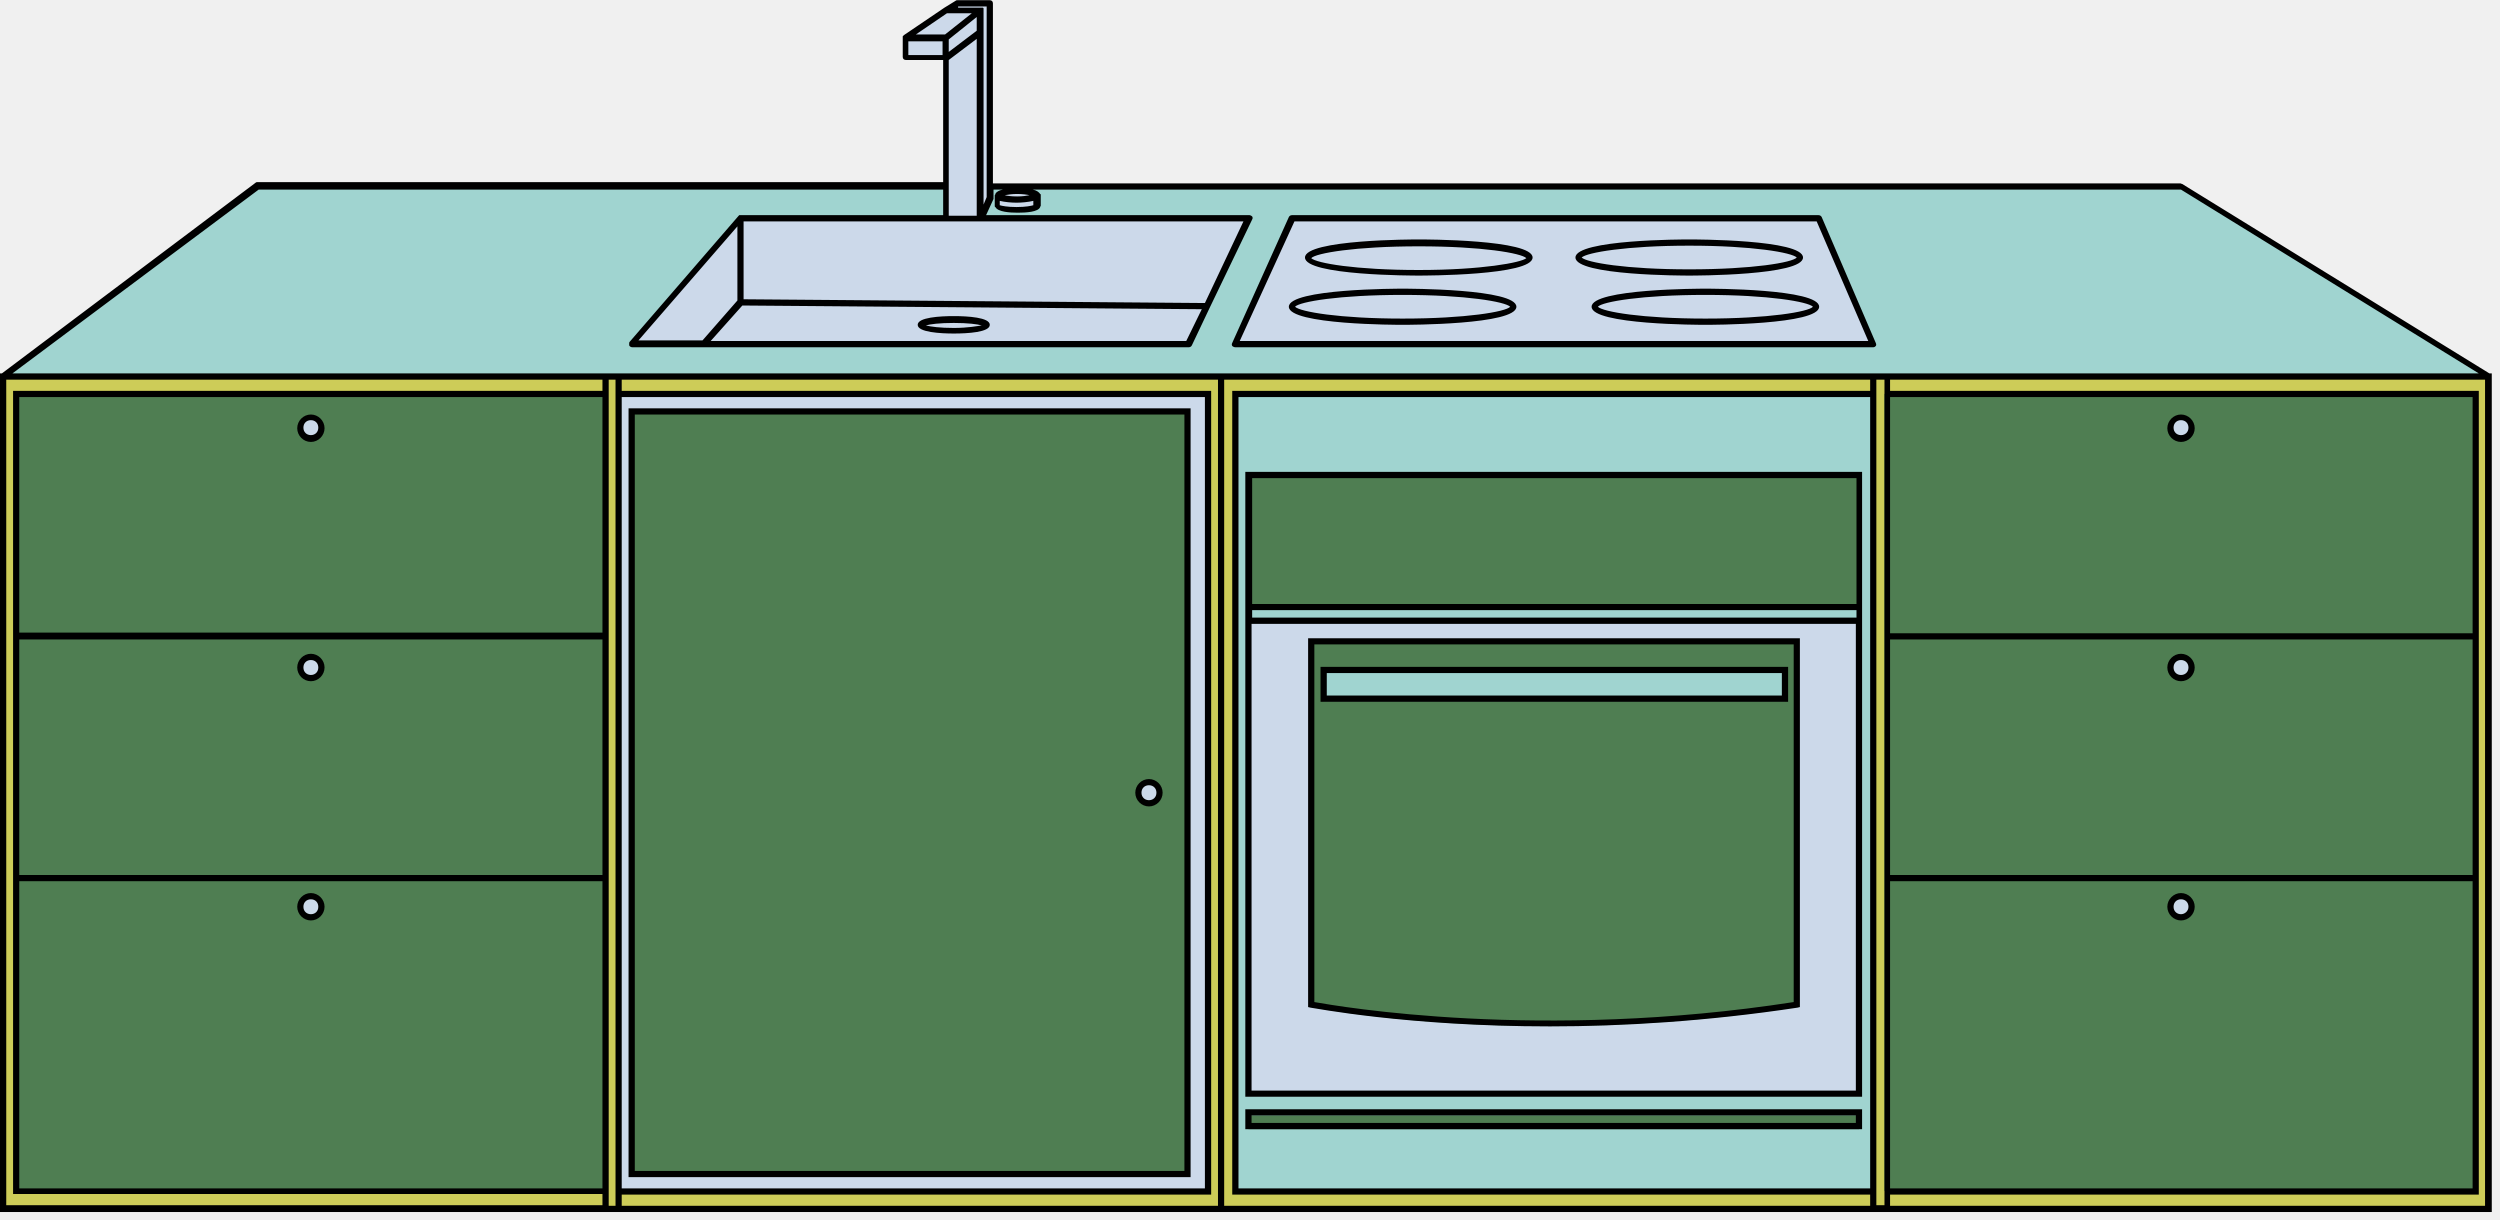
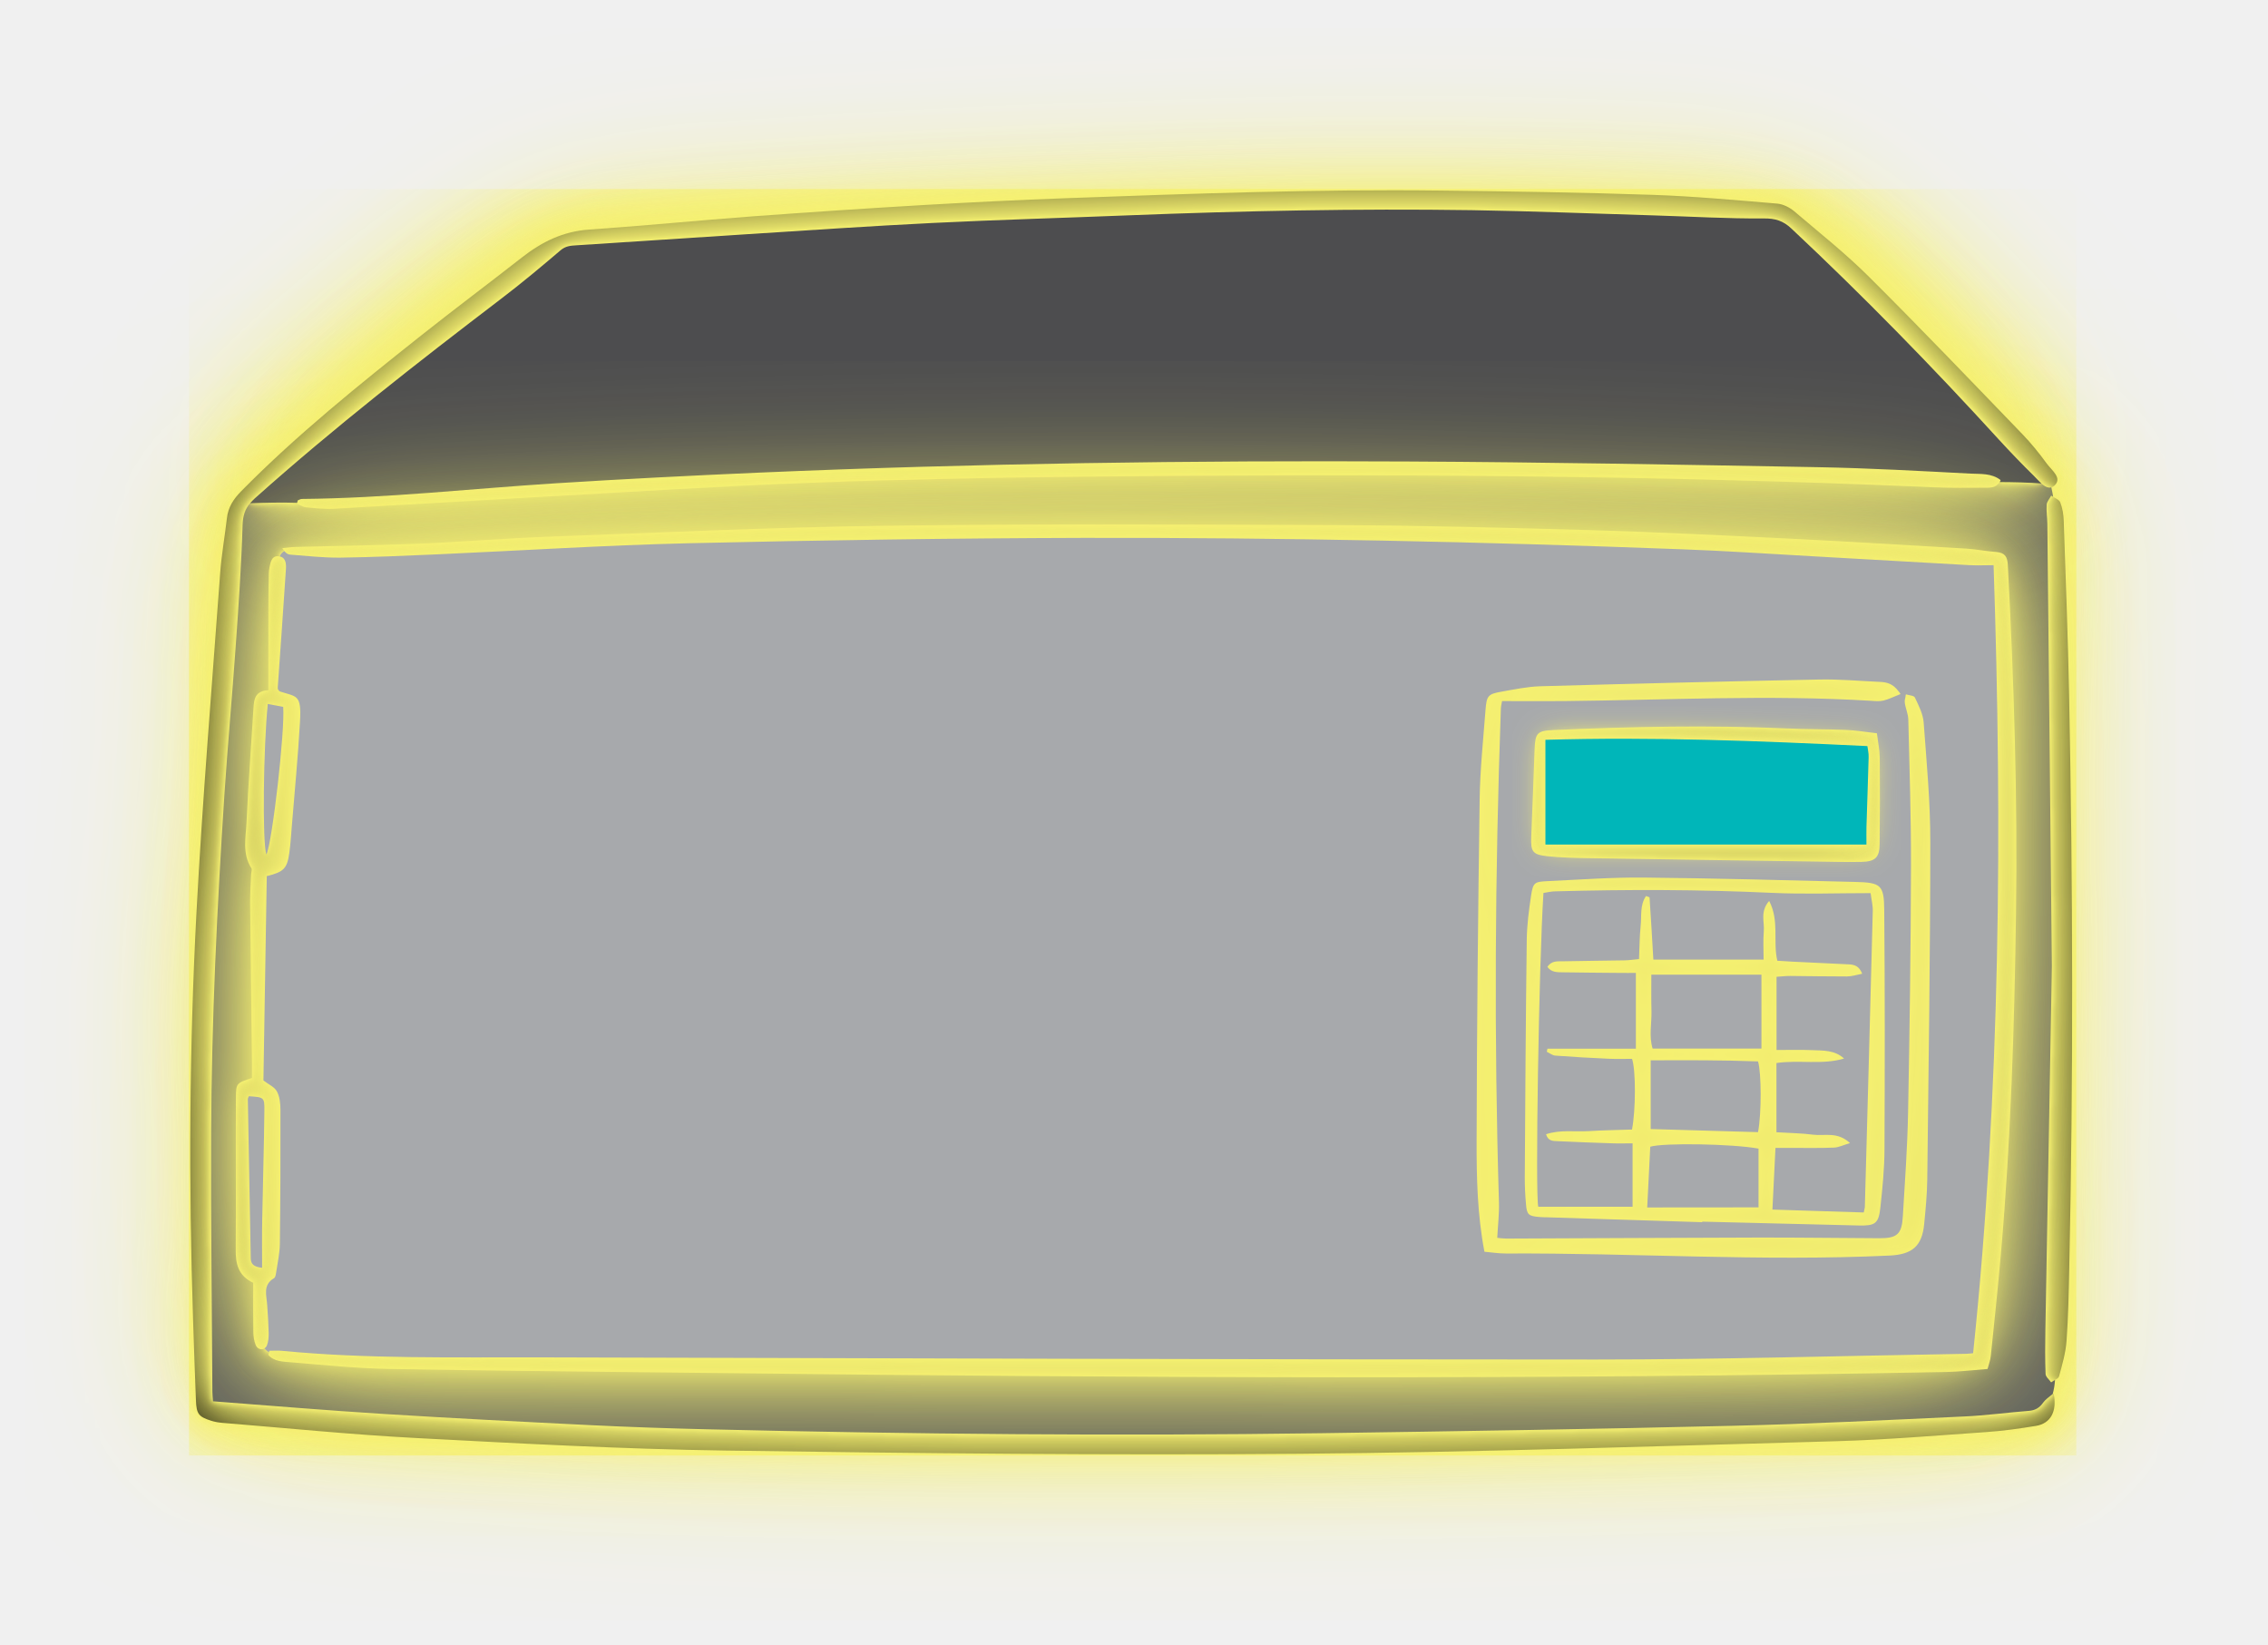
- <svg xmlns="http://www.w3.org/2000/svg" width="242" height="118" viewBox="0 0 242 118" fill="none">
-   <mask id="mask0_283_107521" style="mask-type:luminance" maskUnits="userSpaceOnUse" x="0" y="36" width="242" height="82">
-     <path d="M0 36.198H241.214V117.349H0V36.198Z" fill="white" />
+ <svg xmlns="http://www.w3.org/2000/svg" width="240" height="174" viewBox="0 0 240 174" fill="none">
+   <mask id="mask0_317_103370" style="mask-type:luminance" maskUnits="userSpaceOnUse" x="20" y="20" width="200" height="134">
+     <path d="M20 20H219.714V154H20V20Z" fill="white" />
  </mask>
-   <g mask="url(#mask0_283_107521)">
-     <path d="M0.12 36.448H240.734V117.026H0.12V36.448Z" fill="#CDCC58" />
+   <g mask="url(#mask0_317_103370)">
+     <g filter="url(#filter0_dddddd_317_103370)">
+       <path d="M218.953 73.52C218.833 67.38 218.593 61.234 218.385 55.099C218.364 54.447 218.255 53.755 218.015 53.151C217.89 52.843 217.39 52.677 217.067 52.447C217.13 52.489 217.192 52.531 217.265 52.567C217.218 52.244 217.151 51.911 217.073 51.578C217.171 51.546 217.276 51.489 217.375 51.401C218.302 50.583 217.078 49.739 216.578 49.036C215.796 47.953 214.942 46.906 214.015 45.942C208.63 40.364 203.265 34.749 197.776 29.286C195.291 26.812 192.526 24.619 189.849 22.343C189.369 21.942 188.692 21.604 188.083 21.546C183.698 21.177 179.312 20.77 174.911 20.619C167.442 20.364 159.974 20.25 152.505 20.166C139.286 20.005 126.083 20.494 112.88 20.968C107.869 21.151 102.859 21.401 97.849 21.687C91.781 22.041 85.718 22.448 79.661 22.89C73.88 23.323 68.119 23.895 62.338 24.291C59.588 24.479 57.328 25.593 55.218 27.25C51.703 30 48.13 32.671 44.635 35.442C38.036 40.677 31.458 45.953 25.531 51.963C24.713 52.796 24.135 53.666 24.01 54.843C23.786 56.781 23.442 58.703 23.297 60.651C22.427 72.578 21.437 84.489 20.797 96.416C20.031 110.807 19.958 125.224 20.432 139.63C20.526 142.479 20.619 145.322 20.734 148.166C20.791 149.604 21.015 149.901 22.354 150.322C22.724 150.437 23.119 150.51 23.5 150.541C30.328 151.093 37.151 151.786 43.994 152.145C54.901 152.718 65.817 153.317 76.739 153.474C97.026 153.77 117.323 153.979 137.614 153.812C156.51 153.656 175.395 153.005 194.286 152.484C199.625 152.333 204.968 151.88 210.302 151.51C212.026 151.39 213.734 151.145 215.442 150.864C216.984 150.614 217.713 149.343 217.312 147.406C217.281 147.432 217.25 147.453 217.224 147.474C217.354 146.994 217.437 146.51 217.468 146.01C217.666 145.895 217.849 145.776 217.89 145.619C218.229 144.39 218.588 143.14 218.682 141.875C218.869 139.312 218.911 136.739 218.968 134.171C219.406 113.958 219.354 93.739 218.953 73.52Z" fill="black" />
+     </g>
  </g>
-   <mask id="mask1_283_107521" style="mask-type:luminance" maskUnits="userSpaceOnUse" x="0" y="17" width="242" height="100">
-     <path d="M0 17.531H241.214V116.198H0V17.531Z" fill="white" />
-   </mask>
-   <g mask="url(#mask1_283_107521)">
-     <path d="M240.734 36.448H0.12L24.734 18.052H210.943L240.734 36.448ZM119.583 115.578H181.333V38.38H119.583V115.578Z" fill="#A0D4D0" />
+   <g filter="url(#filter1_dddddd_317_103370)">
+     <path d="M217.052 146.26C216.849 145.963 216.479 145.677 216.464 145.375C216.406 143.812 216.412 142.244 216.443 140.687C216.688 126.89 216.938 113.104 217.13 102.234C216.953 84.671 216.807 70.031 216.651 55.401C216.641 54.734 216.526 54.057 216.578 53.395C216.604 53.062 216.896 52.76 217.057 52.437C217.125 52.484 217.188 52.526 217.261 52.562C217.209 52.239 217.146 51.906 217.068 51.567C216.714 51.666 216.354 51.453 216.016 51.151C214.573 51.036 213.052 51.005 211.594 50.999C211.214 51.656 210.568 51.599 209.99 51.604C208.255 51.609 206.526 51.64 204.802 51.562C174.839 50.244 144.854 50.124 114.87 50.432C105.229 50.531 95.584 50.713 85.953 51.072C76.151 51.437 66.365 52.072 56.573 52.609C49.511 52.999 42.443 53.437 35.38 53.828C34.38 53.885 33.375 53.77 32.38 53.677C32.042 53.64 31.724 53.416 31.401 53.27C31.412 53.244 31.417 53.224 31.422 53.192C29.781 53.119 28.115 53.171 26.459 53.239C25.927 53.874 25.703 54.567 25.672 55.536C25.542 59.906 25.235 64.249 24.927 68.593C24.568 73.713 24.094 78.838 23.755 83.958C22.969 95.942 22.391 107.937 22.344 119.942C22.308 129.046 22.422 138.145 22.474 147.255C22.474 147.526 22.505 147.791 22.542 148.265C28.662 148.729 34.599 149.229 40.542 149.599C47.886 150.057 55.229 150.432 62.573 150.791C66.641 150.994 70.709 151.125 74.771 151.224C96.453 151.739 118.141 151.947 139.823 151.64C154.37 151.432 168.922 151.203 183.469 150.854C191.599 150.661 199.729 150.244 207.865 149.869C210.146 149.765 212.412 149.453 214.688 149.276C215.365 149.224 215.818 148.958 216.203 148.411C216.443 148.072 216.807 147.828 217.219 147.484C217.344 147 217.432 146.51 217.459 146.015C217.323 146.093 217.172 146.171 217.052 146.26ZM213.334 96.661C213.167 108.671 212.781 120.666 211.74 132.635C211.422 136.25 211.042 139.859 210.667 143.463C210.625 143.895 210.464 144.317 210.323 144.843C208.854 144.953 207.422 145.13 205.99 145.161C162.948 145.979 119.906 145.791 76.875 145.281C65 145.145 53.125 145.052 41.25 144.843C37.75 144.781 34.245 144.416 30.75 144.13C29.933 144.067 29 144.052 28.396 143.359C28.417 143.27 28.443 143.177 28.469 143.072C28.292 142.968 28.141 142.822 28 142.656C27.698 142.859 27.266 142.755 27.078 142.354C26.886 141.916 26.813 141.395 26.808 140.911C26.781 139.182 26.792 137.458 26.792 135.724C25.193 134.968 24.927 133.703 24.943 132.197C24.985 126.838 24.927 121.489 24.964 116.13C24.969 114.583 25.058 114.583 26.667 114.052C26.667 113.599 26.672 113.104 26.667 112.604C26.599 106.911 26.521 101.218 26.469 95.52C26.464 94.52 26.526 93.515 26.573 92.515C26.578 92.291 26.698 92.005 26.604 91.864C25.604 90.317 26.016 88.604 26.089 86.963C26.271 82.948 26.578 78.942 26.823 74.932C26.88 73.989 26.974 73.104 28.401 73.026C28.401 70.099 28.396 67.255 28.401 64.406C28.401 63.177 28.422 61.953 28.443 60.724C28.453 60.499 28.469 60.281 28.511 60.062C28.63 59.526 28.719 58.828 29.412 58.849C29.479 58.849 29.537 58.854 29.589 58.869C29.677 58.609 29.854 58.406 30.073 58.291C30.011 58.213 29.943 58.114 29.88 57.999C30.334 57.953 30.787 57.885 31.245 57.869C35.589 57.755 39.932 57.703 44.276 57.526C48.839 57.338 53.401 56.958 57.964 56.791C69.834 56.354 81.693 55.791 93.568 55.63C109.563 55.421 125.568 55.489 141.568 55.562C150.485 55.604 159.412 55.833 168.328 56.093C175.292 56.291 182.245 56.645 189.209 56.984C195.5 57.291 201.787 57.677 208.078 58.046C209.13 58.114 210.172 58.328 211.229 58.401C212.141 58.468 212.427 58.89 212.469 59.791C213.12 72.088 213.505 84.369 213.334 96.661Z" fill="#5A5B5D" />
  </g>
-   <path d="M1.385 38.135H58.437V115.276H1.385V38.135ZM60.963 113.646H114.77V39.828H60.963V113.646ZM182.416 38.135V115.276H239.468V38.135H182.416ZM120.906 59.005H179.947V46.219H120.848V59.005H120.906ZM120.906 109.307H179.947V107.979H120.848V109.307H120.906ZM173.926 97.484C147.327 101.646 126.926 97.484 126.926 97.484V62.323H173.926V97.484ZM172.786 65.094H128.13V67.87H172.786V65.094Z" fill="#4F7E52" />
-   <path d="M120.906 106.109H179.948V60.333H120.849V106.109H120.906ZM126.927 62.323H173.927V97.484C147.328 101.646 126.927 97.484 126.927 97.484V62.323ZM59.703 115.338H116.755V38.135H59.703V115.338ZM60.964 39.828H114.771V113.646H60.964V39.828ZM68.005 33.312H61.026L71.557 21.13H91.417V5.63H87.505V3.698L91.417 1.047L92.5 0.38H95.63V19.198L94.729 21.187H120.729L114.828 33.37H68.005V33.312ZM96.354 19.984V18.958C96.354 18.719 97.198 18.536 98.281 18.536C99.365 18.536 100.203 18.719 100.203 18.958V19.984C100.203 20.224 99.365 20.406 98.281 20.406C97.198 20.406 96.354 20.161 96.354 19.984ZM175.917 21.13L181.151 33.312H119.401L124.943 21.13H175.917ZM30.932 87.776C30.932 88.318 30.453 88.797 29.912 88.797C29.37 88.797 28.891 88.318 28.891 87.776C28.891 87.229 29.37 86.75 29.912 86.75C30.516 86.75 30.932 87.229 30.932 87.776ZM30.932 64.615C30.932 65.156 30.453 65.641 29.912 65.641C29.37 65.641 28.891 65.156 28.891 64.615C28.891 64.073 29.37 63.589 29.912 63.589C30.516 63.589 30.932 64.01 30.932 64.615ZM30.932 41.453C30.932 41.995 30.453 42.479 29.912 42.479C29.37 42.479 28.891 41.995 28.891 41.453C28.891 40.911 29.37 40.427 29.912 40.427C30.516 40.37 30.932 40.849 30.932 41.453ZM112.12 76.734C112.12 77.281 111.641 77.76 111.099 77.76C110.557 77.76 110.073 77.281 110.073 76.734C110.073 76.193 110.557 75.713 111.099 75.713C111.641 75.713 112.12 76.193 112.12 76.734ZM211.964 87.776C211.964 88.318 211.484 88.797 210.943 88.797C210.401 88.797 209.917 88.318 209.917 87.776C209.917 87.229 210.401 86.75 210.943 86.75C211.542 86.75 211.964 87.229 211.964 87.776ZM211.964 64.615C211.964 65.156 211.484 65.641 210.943 65.641C210.401 65.641 209.917 65.156 209.917 64.615C209.917 64.073 210.401 63.589 210.943 63.589C211.542 63.589 211.964 64.01 211.964 64.615ZM209.917 41.453C209.917 40.911 210.401 40.427 210.943 40.427C211.484 40.427 211.964 40.911 211.964 41.453C211.964 41.995 211.484 42.479 210.943 42.479C210.401 42.479 209.917 41.995 209.917 41.453Z" fill="#CCD9EA" />
-   <mask id="mask2_283_107521" style="mask-type:luminance" maskUnits="userSpaceOnUse" x="0" y="0" width="242" height="118">
-     <path d="M0 0H241.214V117.349H0V0Z" fill="white" />
-   </mask>
-   <g mask="url(#mask2_283_107521)">
-     <path d="M150.036 99.354C157.016 99.354 165.203 98.87 173.99 97.542L174.229 97.484V61.781H126.625V97.484L126.865 97.542C127.047 97.542 136.135 99.354 150.036 99.354ZM127.229 62.38H173.63V97C149.073 100.802 129.635 97.422 127.229 97V62.38ZM173.089 64.552H127.828V67.932H173.089V64.552ZM172.484 67.328H128.432V65.156H172.484V67.328ZM180.25 107.375H120.547V109.307H180.25V107.375ZM179.646 108.703H121.151V107.979H179.646V108.703ZM30.094 89.099C30.812 89.099 31.417 88.495 31.417 87.776C31.417 87.052 30.812 86.448 30.094 86.448C29.37 86.448 28.771 87.052 28.771 87.776C28.771 88.495 29.37 89.099 30.094 89.099ZM30.094 87.052C30.516 87.052 30.812 87.349 30.812 87.776C30.812 88.198 30.516 88.495 30.094 88.495C29.672 88.495 29.37 88.198 29.37 87.776C29.37 87.349 29.672 87.052 30.094 87.052ZM30.094 65.943C30.812 65.943 31.417 65.339 31.417 64.615C31.417 63.891 30.812 63.286 30.094 63.286C29.37 63.286 28.771 63.891 28.771 64.615C28.771 65.339 29.37 65.943 30.094 65.943ZM30.094 63.891C30.516 63.891 30.812 64.193 30.812 64.615C30.812 65.037 30.516 65.339 30.094 65.339C29.672 65.339 29.37 65.037 29.37 64.615C29.37 64.193 29.672 63.891 30.094 63.891ZM30.094 42.781C30.812 42.781 31.417 42.177 31.417 41.453C31.417 40.729 30.812 40.125 30.094 40.125C29.37 40.125 28.771 40.729 28.771 41.453C28.771 42.177 29.37 42.781 30.094 42.781ZM30.094 40.672C30.516 40.672 30.812 40.974 30.812 41.396C30.812 41.818 30.516 42.12 30.094 42.12C29.672 42.12 29.37 41.818 29.37 41.396C29.37 40.974 29.672 40.672 30.094 40.672ZM111.219 75.412C110.495 75.412 109.896 76.01 109.896 76.734C109.896 77.458 110.495 78.062 111.219 78.062C111.943 78.062 112.542 77.458 112.542 76.734C112.542 76.01 111.943 75.412 111.219 75.412ZM111.219 77.458C110.797 77.458 110.495 77.156 110.495 76.734C110.495 76.312 110.797 76.01 111.219 76.01C111.641 76.01 111.943 76.312 111.943 76.734C111.943 77.156 111.641 77.458 111.219 77.458ZM60.844 113.948H115.25V39.526H60.844V113.948ZM61.448 40.125H114.651V113.344H61.448V40.125ZM180.25 59.786V45.677H120.547V106.167H180.25V59.786ZM121.208 46.281H179.708V58.464H121.208V46.281ZM121.208 59.062H179.708V59.786H121.208V59.062ZM179.646 105.568H121.151V60.391H179.646V105.568ZM240.974 36.146L211.245 17.812C211.182 17.812 211.12 17.75 211.063 17.75H96.115V0.323C96.115 0.141 95.995 0.021 95.812 0.021H92.682C92.62 0.021 92.562 0.021 92.5 0.078L91.417 0.745L87.505 3.396C87.448 3.458 87.448 3.458 87.385 3.516V3.578V5.51C87.385 5.688 87.505 5.807 87.688 5.807H91.297V17.63H24.917C24.854 17.63 24.797 17.63 24.734 17.693L0.182 36.146H0V117.328H241.214V36.146H240.974ZM100.026 19.865C99.844 19.922 99.302 20.042 98.401 20.042C97.495 20.042 96.953 19.922 96.776 19.865V19.443C97.255 19.562 97.917 19.62 98.401 19.62C98.88 19.62 99.542 19.562 100.026 19.443V19.865ZM98.458 19.016C97.917 19.016 97.495 18.958 97.255 18.896C97.557 18.839 97.979 18.776 98.458 18.776C98.943 18.776 99.422 18.839 99.662 18.896C99.365 18.958 98.943 19.016 98.458 19.016ZM92.745 0.625H95.51V19.078L95.208 19.802V0.984V0.922C95.208 0.922 95.208 0.922 95.208 0.865C95.208 0.865 95.208 0.865 95.208 0.802L95.151 0.745C95.088 0.745 95.088 0.745 95.031 0.745H92.745V0.625ZM71.38 21.912V29.089L68.005 32.948H61.807L71.38 21.912ZM71.859 29.573L116.333 29.932L114.828 33.011H68.792L71.859 29.573ZM116.635 29.333L71.979 28.969V21.432H120.365L116.635 29.333ZM91.838 3.818L94.547 1.646V2.974L91.838 5.026V3.818ZM91.838 5.807L94.547 3.76V20.886H91.838V5.807ZM91.662 1.286H94.068L91.479 3.339H88.651L91.662 1.286ZM87.927 4H91.24V5.328H87.927V4ZM25.037 18.354H91.297V20.828H71.74H71.677C71.677 20.828 71.677 20.828 71.62 20.828C71.62 20.828 71.62 20.828 71.557 20.828L71.5 20.886L60.964 33.073C60.906 33.13 60.906 33.193 60.906 33.25C60.906 33.312 60.906 33.37 60.906 33.432C60.964 33.552 61.089 33.615 61.208 33.615H115.073C115.193 33.615 115.313 33.552 115.37 33.432L117.115 29.755L121.208 21.25C121.271 21.13 121.271 21.068 121.208 20.948C121.151 20.886 121.026 20.828 120.969 20.828H95.453L96.172 19.261C96.172 19.198 96.172 19.198 96.172 19.141V18.354H97.078C96.713 18.417 96.412 18.594 96.354 18.776C96.354 18.839 96.292 18.896 96.292 18.896V19.922C96.292 19.984 96.292 20.042 96.354 20.042C96.594 20.526 97.797 20.589 98.521 20.589C99.302 20.589 100.505 20.526 100.688 20.042C100.688 19.984 100.745 19.922 100.745 19.922V18.896C100.745 18.839 100.745 18.776 100.688 18.776C100.568 18.594 100.328 18.417 99.963 18.354H211.12L239.948 36.146H1.203L25.037 18.354ZM0.604 116.724V36.75H58.318V37.833H1.266V115.578H58.318V116.662H0.604V116.724ZM58.318 61.234H1.865V38.438H58.318V61.234ZM58.318 84.698H1.865V61.901H58.318V84.698ZM58.318 115.037H1.865V85.302H58.318V115.037ZM58.922 116.724V36.75H59.583V116.724H58.922ZM60.182 38.438H116.635V115.037H60.182V38.438ZM117.901 116.724H60.182V115.635H117.24V37.833H60.182V36.75H117.901V116.724ZM118.5 116.724V36.75H181.031V37.833H119.281V115.635H181.031V116.724H118.5ZM181.031 115.037H119.885V38.438H181.031V115.037ZM181.63 116.724V36.75H182.417V116.662H181.63V116.724ZM239.349 61.297H182.958V38.438H239.349V61.297ZM239.349 84.698H182.958V61.901H239.349V84.698ZM182.958 85.302H239.349V115.037H182.958V85.302ZM240.609 116.724H182.958V115.635H239.948V37.833H182.958V36.75H240.552V116.724H240.609ZM211.12 86.448C210.401 86.448 209.797 87.052 209.797 87.776C209.797 88.495 210.401 89.099 211.12 89.099C211.844 89.099 212.448 88.495 212.448 87.776C212.448 87.052 211.844 86.448 211.12 86.448ZM211.12 88.495C210.703 88.495 210.401 88.198 210.401 87.776C210.401 87.349 210.703 87.052 211.12 87.052C211.542 87.052 211.844 87.349 211.844 87.776C211.844 88.198 211.484 88.495 211.12 88.495ZM211.12 65.943C211.844 65.943 212.448 65.339 212.448 64.615C212.448 63.891 211.844 63.286 211.12 63.286C210.401 63.286 209.797 63.891 209.797 64.615C209.797 65.339 210.401 65.943 211.12 65.943ZM211.12 63.891C211.542 63.891 211.844 64.193 211.844 64.615C211.844 65.037 211.542 65.339 211.12 65.339C210.703 65.339 210.401 65.037 210.401 64.615C210.401 64.193 210.703 63.891 211.12 63.891ZM211.12 42.781C211.844 42.781 212.448 42.177 212.448 41.453C212.448 40.729 211.844 40.125 211.12 40.125C210.401 40.125 209.797 40.729 209.797 41.453C209.797 42.177 210.401 42.781 211.12 42.781ZM211.12 40.672C211.542 40.672 211.844 40.974 211.844 41.396C211.844 41.818 211.542 42.12 211.12 42.12C210.703 42.12 210.401 41.818 210.401 41.396C210.401 40.974 210.703 40.672 211.12 40.672ZM92.323 30.599C90.995 30.599 88.833 30.719 88.833 31.443C88.833 32.167 91.057 32.286 92.323 32.286C93.646 32.286 95.812 32.167 95.812 31.443C95.812 30.719 93.646 30.599 92.323 30.599ZM92.323 31.745C90.995 31.745 90.094 31.625 89.615 31.5C90.037 31.38 90.938 31.261 92.323 31.261C93.703 31.261 94.609 31.38 95.031 31.5C94.609 31.562 93.703 31.745 92.323 31.745ZM119.583 33.615H181.333C181.453 33.615 181.51 33.552 181.573 33.495C181.63 33.432 181.63 33.312 181.573 33.193L176.339 21.011C176.276 20.886 176.156 20.828 176.036 20.828H125.063C124.943 20.828 124.818 20.886 124.76 21.011L119.281 33.193C119.224 33.312 119.224 33.37 119.281 33.495C119.344 33.552 119.464 33.615 119.583 33.615ZM125.302 21.432H175.854L180.849 33.011H120.005L125.302 21.432ZM137.339 23.177C136.917 23.177 126.323 23.177 126.323 24.927C126.323 26.677 136.854 26.677 137.339 26.677C137.818 26.677 148.354 26.677 148.354 24.927C148.354 23.177 137.818 23.177 137.339 23.177ZM137.339 26.136C131.198 26.136 127.406 25.469 126.927 24.99C127.349 24.505 131.198 23.844 137.339 23.844C143.479 23.844 147.271 24.505 147.75 24.99C147.271 25.412 143.479 26.136 137.339 26.136ZM174.531 24.927C174.531 23.177 164 23.177 163.516 23.177C163.036 23.177 152.505 23.177 152.505 24.927C152.505 26.677 163.036 26.677 163.516 26.677C164 26.677 174.531 26.677 174.531 24.927ZM163.516 23.781C169.656 23.781 173.448 24.448 173.927 24.927C173.51 25.412 169.656 26.073 163.516 26.073C157.38 26.073 153.589 25.412 153.104 24.927C153.589 24.448 157.438 23.781 163.516 23.781ZM135.771 27.943C135.354 27.943 124.76 27.943 124.76 29.693C124.76 31.443 135.292 31.443 135.771 31.443C136.255 31.443 146.786 31.443 146.786 29.693C146.786 27.943 136.255 27.943 135.771 27.943ZM135.771 30.839C129.635 30.839 125.844 30.177 125.359 29.693C125.781 29.208 129.635 28.547 135.771 28.547C141.911 28.547 145.703 29.208 146.188 29.693C145.766 30.177 141.911 30.839 135.771 30.839ZM165.083 27.943C164.661 27.943 154.068 27.943 154.068 29.693C154.068 31.443 164.599 31.443 165.083 31.443C165.563 31.443 176.094 31.443 176.094 29.693C176.094 27.943 165.563 27.943 165.083 27.943ZM165.083 30.839C158.943 30.839 155.151 30.177 154.672 29.693C155.094 29.208 158.943 28.547 165.083 28.547C171.219 28.547 175.01 29.208 175.495 29.693C175.073 30.177 171.219 30.839 165.083 30.839Z" fill="black" />
+   <g filter="url(#filter2_dddddd_317_103370)">
+     <path d="M26.464 53.25C26.605 53.073 26.782 52.901 26.974 52.719C35.344 45.24 44.188 38.355 53.105 31.552C55.23 29.933 57.282 28.214 59.318 26.48C59.855 26.021 60.391 25.99 61.005 25.953C67.005 25.568 73.016 25.167 79.016 24.782C85.579 24.365 92.141 23.912 98.709 23.589C105.61 23.25 112.521 23.058 119.427 22.782C131.516 22.308 143.615 22.058 155.714 22.235C162.172 22.339 168.641 22.599 175.104 22.792C178.943 22.907 182.792 23.141 186.636 23.11C187.854 23.099 188.688 23.355 189.558 24.172C197.172 31.313 204.459 38.771 211.5 46.485C212.709 47.803 213.943 49.089 215.219 50.339C215.464 50.578 215.74 50.901 216.032 51.157C214.589 51.042 213.068 51.016 211.61 51.006C211.646 50.943 211.683 50.881 211.709 50.797C210.735 50.042 209.578 50.167 208.521 50.11C203.183 49.834 197.839 49.532 192.49 49.433C178.006 49.167 163.516 48.901 149.021 48.828C126.11 48.709 103.209 49.021 80.323 50.006C73.141 50.318 65.964 50.683 58.792 51.136C49.839 51.703 40.922 52.714 31.943 52.792C31.797 52.792 31.657 52.891 31.511 52.943C31.49 53.032 31.459 53.115 31.438 53.203C29.787 53.146 28.131 53.188 26.464 53.25Z" fill="#4D4D4F" />
  </g>
+   <g filter="url(#filter3_dddddd_317_103370)">
+     <path d="M29.802 142.922C38.859 143.792 47.958 143.594 57.041 143.615C94.338 143.708 131.63 143.849 168.937 143.844C181.979 143.844 195.026 143.453 208.062 143.24C208.286 143.234 208.5 143.203 208.797 143.177C211.687 115.474 211.896 87.719 210.963 59.797C210.109 59.797 209.224 59.839 208.359 59.792C202.901 59.49 197.453 59.167 191.994 58.865C187.323 58.604 182.646 58.286 177.968 58.115C156.854 57.323 135.724 56.865 114.593 56.911C100.661 56.948 86.718 57.156 72.791 57.479C63.989 57.688 55.192 58.255 46.401 58.646C42.948 58.797 39.495 58.953 36.041 59C34.26 59.021 32.479 58.818 30.708 58.682C30.489 58.667 30.281 58.547 30.088 58.302C29.864 58.422 29.692 58.62 29.599 58.875C30.26 59 30.291 59.677 30.255 60.234C29.979 64.406 29.687 68.578 29.39 72.75C29.385 72.802 29.401 72.859 29.406 72.917C29.468 72.995 29.52 73.125 29.609 73.156C31.39 73.75 31.927 73.412 31.744 76.406C31.531 80.078 31.182 83.75 30.88 87.417C30.797 88.359 30.75 89.307 30.614 90.25C30.385 91.896 30.026 92.255 28.229 92.698C28.114 99.901 27.994 107.13 27.875 114.318C28.406 114.729 29.041 114.995 29.297 115.469C29.599 116.021 29.677 116.75 29.677 117.401C29.687 122.151 29.672 126.891 29.614 131.635C29.599 132.578 29.39 133.521 29.25 134.458C29.203 134.729 29.177 135.135 29 135.234C27.791 135.948 28.203 137.026 28.27 138.042C28.343 139.036 28.406 140.047 28.432 141.047C28.437 141.479 28.406 141.953 28.244 142.349C28.187 142.49 28.093 142.594 27.984 142.667C28.13 142.828 28.281 142.969 28.453 143.083C28.468 143.026 28.479 142.974 28.494 142.917C28.932 142.917 29.369 142.88 29.802 142.922ZM156.255 120.813C156.281 108.698 156.406 96.578 156.578 84.469C156.625 81.349 156.963 78.234 157.198 75.109C157.312 73.615 157.463 73.432 158.885 73.182C160.25 72.943 161.614 72.651 162.989 72.609C172.849 72.333 182.713 72.089 192.567 71.896C194.682 71.854 196.797 72.052 198.916 72.146C199.635 72.177 200.302 72.318 200.906 73.146C201.213 73.24 201.474 73.422 201.635 73.677C201.651 73.609 201.666 73.537 201.682 73.464C202.01 73.573 202.536 73.583 202.635 73.802C203.031 74.641 203.494 75.537 203.562 76.432C203.875 80.662 204.271 84.901 204.265 89.135C204.26 101.026 204.078 112.922 203.942 124.813C203.922 126.375 203.771 127.932 203.619 129.49C203.39 131.891 202.317 132.729 199.948 132.844C186.411 133.479 172.885 132.557 159.343 132.625C158.583 132.63 157.823 132.5 157.083 132.438C156.328 128.49 156.25 124.641 156.255 120.813ZM199.297 74.125C198.875 74.224 198.406 74.177 197.963 74.146C187.151 73.49 176.343 74.068 165.531 74.177C163.364 74.198 161.203 74.177 158.948 74.177C158.906 74.432 158.833 74.698 158.823 74.958C158.198 92.375 158.093 109.792 158.619 127.214C158.656 128.432 158.505 129.651 158.437 130.969C158.755 131 159.073 131.047 159.396 131.047C168.312 131.01 177.229 130.964 186.146 130.938C190.38 130.932 194.614 130.99 198.854 131.01C200.744 131.021 201.25 130.594 201.359 128.708C201.578 125.083 201.838 121.469 201.911 117.844C202.078 109.13 202.198 100.422 202.224 91.714C202.239 86.516 202.062 81.323 201.937 76.141C201.927 75.542 201.646 74.958 201.567 74.365C201.536 74.141 201.593 73.912 201.651 73.677C201.484 73.422 201.229 73.24 200.922 73.146C200.984 73.234 201.047 73.333 201.114 73.432C200.375 73.724 199.849 73.995 199.297 74.125ZM162.036 88.526C162.172 85.458 162.276 82.396 162.39 79.333C162.458 77.542 162.646 77.318 164.432 77.24C172.666 76.875 180.906 76.708 189.14 77.073C191.192 77.167 193.26 77.141 195.312 77.224C196.354 77.266 197.385 77.448 198.614 77.583C198.739 78.594 198.901 79.354 198.911 80.125C198.937 83.188 198.937 86.25 198.901 89.323C198.885 90.74 198.427 91.167 196.948 91.193C195.286 91.224 193.609 91.172 191.937 91.151C183.979 91.037 176.021 90.927 168.062 90.797C166.614 90.776 165.161 90.74 163.724 90.589C162.156 90.422 161.974 90.083 162.036 88.526ZM199.416 121.599C199.411 123.656 199.203 125.724 198.979 127.776C198.797 129.474 198.416 129.703 196.677 129.661C191.161 129.521 185.64 129.396 180.13 129.255C180.13 129.276 180.13 129.292 180.13 129.313C174.672 129.141 169.208 128.969 163.75 128.797C163.474 128.792 163.192 128.792 162.922 128.766C161.744 128.667 161.567 128.531 161.479 127.38C161.396 126.438 161.349 125.479 161.354 124.536C161.406 116.167 161.453 107.786 161.562 99.417C161.583 97.859 161.786 96.302 162.021 94.755C162.229 93.385 162.375 93.292 163.739 93.229C167.135 93.073 170.531 92.818 173.927 92.849C181.39 92.922 188.859 93.13 196.323 93.312C199.031 93.38 199.369 93.615 199.39 96.302C199.463 104.74 199.453 113.167 199.416 121.599ZM197.224 128.286C193.948 128.177 190.838 128.083 187.557 127.979C187.666 125.745 187.776 123.698 187.88 121.453C188.541 121.453 189.13 121.453 189.729 121.453C191.177 121.453 192.625 121.479 194.073 121.422C194.557 121.401 195.031 121.167 195.771 120.943C194.427 119.698 193.088 120.208 191.896 120.057C190.63 119.891 189.354 119.885 187.984 119.797C187.984 117.333 187.984 114.953 187.984 112.474C190.354 112.115 192.786 112.693 195.14 112C194.14 111.083 192.927 111.161 191.765 111.109C190.552 111.057 189.333 111.094 187.994 111.094C187.994 108.464 187.994 105.979 187.994 103.349C188.479 103.318 188.953 103.26 189.427 103.26C191.437 103.276 193.437 103.318 195.448 103.313C195.953 103.313 196.453 103.141 197.057 103.026C196.646 101.984 195.937 102.047 195.297 102.016C193.401 101.917 191.515 101.839 189.619 101.745C189.125 101.724 188.63 101.688 188.078 101.651C187.593 99.625 188.317 97.443 187.213 95.323C186.224 96.453 186.734 97.547 186.646 98.521C186.562 99.51 186.625 100.5 186.625 101.531C182.604 101.531 178.791 101.531 174.958 101.531C174.823 99.25 174.703 97.104 174.557 94.964C174.557 94.917 174.38 94.885 174.182 94.802C173.515 95.776 173.729 96.917 173.614 97.984C173.494 99.083 173.5 100.203 173.442 101.474C172.901 101.521 172.427 101.599 171.942 101.609C169.771 101.651 167.593 101.656 165.427 101.708C164.849 101.724 164.203 101.609 163.744 102.297C164.198 102.922 164.838 102.859 165.411 102.875C167.411 102.911 169.422 102.917 171.432 102.938C171.979 102.948 172.526 102.938 173.109 102.938C173.109 105.672 173.109 108.255 173.109 110.958C169.875 110.958 166.812 110.958 163.75 110.958C163.729 111.068 163.703 111.177 163.682 111.281C163.984 111.427 164.271 111.661 164.578 111.688C166.468 111.828 168.354 111.938 170.25 112.021C171.083 112.057 171.916 112.031 172.703 112.031C173.114 113.198 173.099 117.495 172.698 119.51C171.182 119.563 169.625 119.583 168.083 119.677C166.614 119.76 165.114 119.51 163.604 120.005C163.817 120.75 164.354 120.719 164.817 120.74C166.76 120.833 168.713 120.906 170.666 120.969C171.328 120.995 171.989 120.969 172.76 120.969C172.76 123.271 172.76 125.417 172.76 127.677C169.422 127.677 166.109 127.677 162.781 127.677C162.448 126.604 162.838 102.198 163.328 94.479C163.718 94.422 164.135 94.312 164.557 94.307C172.198 94.099 179.828 94.104 187.458 94.464C190.896 94.625 194.359 94.495 197.948 94.495C198.041 95.229 198.198 95.818 198.177 96.401C197.911 106.786 197.63 117.167 197.343 127.547C197.359 127.745 197.286 127.953 197.224 128.286ZM174.744 103.12C178.807 103.12 182.562 103.12 186.396 103.12C186.396 105.802 186.396 108.328 186.396 110.943C182.484 110.943 178.729 110.943 174.88 110.943C174.479 109.656 174.786 108.328 174.76 107.016C174.724 105.745 174.744 104.469 174.744 103.12ZM174.677 119.458C174.677 116.958 174.677 114.693 174.677 112.188C178.541 112.167 182.297 112.161 186.036 112.302C186.401 113.547 186.411 117.792 186.036 119.786C182.302 119.682 178.547 119.578 174.677 119.458ZM174.307 127.755C174.422 125.516 174.521 123.422 174.63 121.328C176.015 120.901 183.271 121.016 186.088 121.526C186.088 123.547 186.088 125.589 186.088 127.745C182.109 127.755 178.213 127.755 174.307 127.755ZM27.739 134.135C26.859 134.047 26.541 133.74 26.536 133.146C26.427 127.531 26.328 121.911 26.224 116.297C26.224 116.193 26.297 116.089 26.333 115.984C27.922 116.089 27.994 116.089 27.979 117.505C27.937 121.344 27.817 125.177 27.75 129.021C27.713 130.688 27.739 132.349 27.739 134.135ZM28.187 90.417C27.75 89.177 27.869 79.01 28.338 74.479C28.906 74.583 29.458 74.688 29.968 74.787C30.177 77.104 28.838 89.062 28.187 90.417Z" fill="#A7A9AC" />
+   </g>
+   <g filter="url(#filter4_dddddd_317_103370)">
+     <path d="M163.536 89.36C163.536 85.704 163.536 82.042 163.536 78.276C174.911 77.943 186.187 78.391 197.609 78.938C197.651 79.276 197.755 79.698 197.739 80.115C197.677 82.568 197.583 85.021 197.51 87.475C197.494 88.021 197.51 88.568 197.51 89.355C186.286 89.36 175.01 89.36 163.536 89.36Z" fill="#00B6B9" />
+   </g>
+   <defs>
+     <filter id="filter0_dddddd_317_103370" x="0.061" y="0.061" width="239.287" height="173.883" filterUnits="userSpaceOnUse" color-interpolation-filters="sRGB">
+       <feFlood flood-opacity="0" result="BackgroundImageFix" />
+       <feColorMatrix in="SourceAlpha" type="matrix" values="0 0 0 0 0 0 0 0 0 0 0 0 0 0 0 0 0 0 127 0" result="hardAlpha" />
+       <feOffset />
+       <feGaussianBlur stdDeviation="0.239" />
+       <feColorMatrix type="matrix" values="0 0 0 0 0.961 0 0 0 0 0.941 0 0 0 0 0.443 0 0 0 1 0" />
+       <feBlend mode="normal" in2="BackgroundImageFix" result="effect1_dropShadow_317_103370" />
+       <feColorMatrix in="SourceAlpha" type="matrix" values="0 0 0 0 0 0 0 0 0 0 0 0 0 0 0 0 0 0 127 0" result="hardAlpha" />
+       <feOffset />
+       <feGaussianBlur stdDeviation="0.478" />
+       <feColorMatrix type="matrix" values="0 0 0 0 0.961 0 0 0 0 0.941 0 0 0 0 0.443 0 0 0 1 0" />
+       <feBlend mode="normal" in2="effect1_dropShadow_317_103370" result="effect2_dropShadow_317_103370" />
+       <feColorMatrix in="SourceAlpha" type="matrix" values="0 0 0 0 0 0 0 0 0 0 0 0 0 0 0 0 0 0 127 0" result="hardAlpha" />
+       <feOffset />
+       <feGaussianBlur stdDeviation="1.673" />
+       <feColorMatrix type="matrix" values="0 0 0 0 0.961 0 0 0 0 0.941 0 0 0 0 0.443 0 0 0 1 0" />
+       <feBlend mode="normal" in2="effect2_dropShadow_317_103370" result="effect3_dropShadow_317_103370" />
+       <feColorMatrix in="SourceAlpha" type="matrix" values="0 0 0 0 0 0 0 0 0 0 0 0 0 0 0 0 0 0 127 0" result="hardAlpha" />
+       <feOffset />
+       <feGaussianBlur stdDeviation="3.346" />
+       <feColorMatrix type="matrix" values="0 0 0 0 0.961 0 0 0 0 0.941 0 0 0 0 0.443 0 0 0 1 0" />
+       <feBlend mode="normal" in2="effect3_dropShadow_317_103370" result="effect4_dropShadow_317_103370" />
+       <feColorMatrix in="SourceAlpha" type="matrix" values="0 0 0 0 0 0 0 0 0 0 0 0 0 0 0 0 0 0 127 0" result="hardAlpha" />
+       <feOffset />
+       <feGaussianBlur stdDeviation="5.735" />
+       <feColorMatrix type="matrix" values="0 0 0 0 0.961 0 0 0 0 0.941 0 0 0 0 0.443 0 0 0 1 0" />
+       <feBlend mode="normal" in2="effect4_dropShadow_317_103370" result="effect5_dropShadow_317_103370" />
+       <feColorMatrix in="SourceAlpha" type="matrix" values="0 0 0 0 0 0 0 0 0 0 0 0 0 0 0 0 0 0 127 0" result="hardAlpha" />
+       <feOffset />
+       <feGaussianBlur stdDeviation="10.037" />
+       <feColorMatrix type="matrix" values="0 0 0 0 0.961 0 0 0 0 0.941 0 0 0 0 0.443 0 0 0 1 0" />
+       <feBlend mode="normal" in2="effect5_dropShadow_317_103370" result="effect6_dropShadow_317_103370" />
+       <feBlend mode="normal" in="SourceGraphic" in2="effect6_dropShadow_317_103370" result="shape" />
+     </filter>
+     <filter id="filter1_dddddd_317_103370" x="2.669" y="30.623" width="234.459" height="140.829" filterUnits="userSpaceOnUse" color-interpolation-filters="sRGB">
+       <feFlood flood-opacity="0" result="BackgroundImageFix" />
+       <feColorMatrix in="SourceAlpha" type="matrix" values="0 0 0 0 0 0 0 0 0 0 0 0 0 0 0 0 0 0 127 0" result="hardAlpha" />
+       <feOffset />
+       <feGaussianBlur stdDeviation="0.234" />
+       <feColorMatrix type="matrix" values="0 0 0 0 0.961 0 0 0 0 0.941 0 0 0 0 0.443 0 0 0 1 0" />
+       <feBlend mode="normal" in2="BackgroundImageFix" result="effect1_dropShadow_317_103370" />
+       <feColorMatrix in="SourceAlpha" type="matrix" values="0 0 0 0 0 0 0 0 0 0 0 0 0 0 0 0 0 0 127 0" result="hardAlpha" />
+       <feOffset />
+       <feGaussianBlur stdDeviation="0.468" />
+       <feColorMatrix type="matrix" values="0 0 0 0 0.961 0 0 0 0 0.941 0 0 0 0 0.443 0 0 0 1 0" />
+       <feBlend mode="normal" in2="effect1_dropShadow_317_103370" result="effect2_dropShadow_317_103370" />
+       <feColorMatrix in="SourceAlpha" type="matrix" values="0 0 0 0 0 0 0 0 0 0 0 0 0 0 0 0 0 0 127 0" result="hardAlpha" />
+       <feOffset />
+       <feGaussianBlur stdDeviation="1.639" />
+       <feColorMatrix type="matrix" values="0 0 0 0 0.961 0 0 0 0 0.941 0 0 0 0 0.443 0 0 0 1 0" />
+       <feBlend mode="normal" in2="effect2_dropShadow_317_103370" result="effect3_dropShadow_317_103370" />
+       <feColorMatrix in="SourceAlpha" type="matrix" values="0 0 0 0 0 0 0 0 0 0 0 0 0 0 0 0 0 0 127 0" result="hardAlpha" />
+       <feOffset />
+       <feGaussianBlur stdDeviation="3.278" />
+       <feColorMatrix type="matrix" values="0 0 0 0 0.961 0 0 0 0 0.941 0 0 0 0 0.443 0 0 0 1 0" />
+       <feBlend mode="normal" in2="effect3_dropShadow_317_103370" result="effect4_dropShadow_317_103370" />
+       <feColorMatrix in="SourceAlpha" type="matrix" values="0 0 0 0 0 0 0 0 0 0 0 0 0 0 0 0 0 0 127 0" result="hardAlpha" />
+       <feOffset />
+       <feGaussianBlur stdDeviation="5.62" />
+       <feColorMatrix type="matrix" values="0 0 0 0 0.961 0 0 0 0 0.941 0 0 0 0 0.443 0 0 0 1 0" />
+       <feBlend mode="normal" in2="effect4_dropShadow_317_103370" result="effect5_dropShadow_317_103370" />
+       <feColorMatrix in="SourceAlpha" type="matrix" values="0 0 0 0 0 0 0 0 0 0 0 0 0 0 0 0 0 0 127 0" result="hardAlpha" />
+       <feOffset />
+       <feGaussianBlur stdDeviation="9.834" />
+       <feColorMatrix type="matrix" values="0 0 0 0 0.961 0 0 0 0 0.941 0 0 0 0 0.443 0 0 0 1 0" />
+       <feBlend mode="normal" in2="effect5_dropShadow_317_103370" result="effect6_dropShadow_317_103370" />
+       <feBlend mode="normal" in="SourceGraphic" in2="effect6_dropShadow_317_103370" result="shape" />
+     </filter>
+     <filter id="filter2_dddddd_317_103370" x="7.355" y="3.069" width="227.784" height="69.289" filterUnits="userSpaceOnUse" color-interpolation-filters="sRGB">
+       <feFlood flood-opacity="0" result="BackgroundImageFix" />
+       <feColorMatrix in="SourceAlpha" type="matrix" values="0 0 0 0 0 0 0 0 0 0 0 0 0 0 0 0 0 0 127 0" result="hardAlpha" />
+       <feOffset />
+       <feGaussianBlur stdDeviation="0.227" />
+       <feColorMatrix type="matrix" values="0 0 0 0 0.961 0 0 0 0 0.941 0 0 0 0 0.443 0 0 0 1 0" />
+       <feBlend mode="normal" in2="BackgroundImageFix" result="effect1_dropShadow_317_103370" />
+       <feColorMatrix in="SourceAlpha" type="matrix" values="0 0 0 0 0 0 0 0 0 0 0 0 0 0 0 0 0 0 127 0" result="hardAlpha" />
+       <feOffset />
+       <feGaussianBlur stdDeviation="0.455" />
+       <feColorMatrix type="matrix" values="0 0 0 0 0.961 0 0 0 0 0.941 0 0 0 0 0.443 0 0 0 1 0" />
+       <feBlend mode="normal" in2="effect1_dropShadow_317_103370" result="effect2_dropShadow_317_103370" />
+       <feColorMatrix in="SourceAlpha" type="matrix" values="0 0 0 0 0 0 0 0 0 0 0 0 0 0 0 0 0 0 127 0" result="hardAlpha" />
+       <feOffset />
+       <feGaussianBlur stdDeviation="1.592" />
+       <feColorMatrix type="matrix" values="0 0 0 0 0.961 0 0 0 0 0.941 0 0 0 0 0.443 0 0 0 1 0" />
+       <feBlend mode="normal" in2="effect2_dropShadow_317_103370" result="effect3_dropShadow_317_103370" />
+       <feColorMatrix in="SourceAlpha" type="matrix" values="0 0 0 0 0 0 0 0 0 0 0 0 0 0 0 0 0 0 127 0" result="hardAlpha" />
+       <feOffset />
+       <feGaussianBlur stdDeviation="3.185" />
+       <feColorMatrix type="matrix" values="0 0 0 0 0.961 0 0 0 0 0.941 0 0 0 0 0.443 0 0 0 1 0" />
+       <feBlend mode="normal" in2="effect3_dropShadow_317_103370" result="effect4_dropShadow_317_103370" />
+       <feColorMatrix in="SourceAlpha" type="matrix" values="0 0 0 0 0 0 0 0 0 0 0 0 0 0 0 0 0 0 127 0" result="hardAlpha" />
+       <feOffset />
+       <feGaussianBlur stdDeviation="5.46" />
+       <feColorMatrix type="matrix" values="0 0 0 0 0.961 0 0 0 0 0.941 0 0 0 0 0.443 0 0 0 1 0" />
+       <feBlend mode="normal" in2="effect4_dropShadow_317_103370" result="effect5_dropShadow_317_103370" />
+       <feColorMatrix in="SourceAlpha" type="matrix" values="0 0 0 0 0 0 0 0 0 0 0 0 0 0 0 0 0 0 127 0" result="hardAlpha" />
+       <feOffset />
+       <feGaussianBlur stdDeviation="9.554" />
+       <feColorMatrix type="matrix" values="0 0 0 0 0.961 0 0 0 0 0.941 0 0 0 0 0.443 0 0 0 1 0" />
+       <feBlend mode="normal" in2="effect5_dropShadow_317_103370" result="effect6_dropShadow_317_103370" />
+       <feBlend mode="normal" in="SourceGraphic" in2="effect6_dropShadow_317_103370" result="shape" />
+     </filter>
+     <filter id="filter3_dddddd_317_103370" x="7.552" y="38.237" width="222.578" height="124.279" filterUnits="userSpaceOnUse" color-interpolation-filters="sRGB">
+       <feFlood flood-opacity="0" result="BackgroundImageFix" />
+       <feColorMatrix in="SourceAlpha" type="matrix" values="0 0 0 0 0 0 0 0 0 0 0 0 0 0 0 0 0 0 127 0" result="hardAlpha" />
+       <feOffset />
+       <feGaussianBlur stdDeviation="0.222" />
+       <feColorMatrix type="matrix" values="0 0 0 0 0.961 0 0 0 0 0.941 0 0 0 0 0.443 0 0 0 1 0" />
+       <feBlend mode="normal" in2="BackgroundImageFix" result="effect1_dropShadow_317_103370" />
+       <feColorMatrix in="SourceAlpha" type="matrix" values="0 0 0 0 0 0 0 0 0 0 0 0 0 0 0 0 0 0 127 0" result="hardAlpha" />
+       <feOffset />
+       <feGaussianBlur stdDeviation="0.445" />
+       <feColorMatrix type="matrix" values="0 0 0 0 0.961 0 0 0 0 0.941 0 0 0 0 0.443 0 0 0 1 0" />
+       <feBlend mode="normal" in2="effect1_dropShadow_317_103370" result="effect2_dropShadow_317_103370" />
+       <feColorMatrix in="SourceAlpha" type="matrix" values="0 0 0 0 0 0 0 0 0 0 0 0 0 0 0 0 0 0 127 0" result="hardAlpha" />
+       <feOffset />
+       <feGaussianBlur stdDeviation="1.556" />
+       <feColorMatrix type="matrix" values="0 0 0 0 0.961 0 0 0 0 0.941 0 0 0 0 0.443 0 0 0 1 0" />
+       <feBlend mode="normal" in2="effect2_dropShadow_317_103370" result="effect3_dropShadow_317_103370" />
+       <feColorMatrix in="SourceAlpha" type="matrix" values="0 0 0 0 0 0 0 0 0 0 0 0 0 0 0 0 0 0 127 0" result="hardAlpha" />
+       <feOffset />
+       <feGaussianBlur stdDeviation="3.112" />
+       <feColorMatrix type="matrix" values="0 0 0 0 0.961 0 0 0 0 0.941 0 0 0 0 0.443 0 0 0 1 0" />
+       <feBlend mode="normal" in2="effect3_dropShadow_317_103370" result="effect4_dropShadow_317_103370" />
+       <feColorMatrix in="SourceAlpha" type="matrix" values="0 0 0 0 0 0 0 0 0 0 0 0 0 0 0 0 0 0 127 0" result="hardAlpha" />
+       <feOffset />
+       <feGaussianBlur stdDeviation="5.335" />
+       <feColorMatrix type="matrix" values="0 0 0 0 0.961 0 0 0 0 0.941 0 0 0 0 0.443 0 0 0 1 0" />
+       <feBlend mode="normal" in2="effect4_dropShadow_317_103370" result="effect5_dropShadow_317_103370" />
+       <feColorMatrix in="SourceAlpha" type="matrix" values="0 0 0 0 0 0 0 0 0 0 0 0 0 0 0 0 0 0 127 0" result="hardAlpha" />
+       <feOffset />
+       <feGaussianBlur stdDeviation="9.336" />
+       <feColorMatrix type="matrix" values="0 0 0 0 0.961 0 0 0 0 0.941 0 0 0 0 0.443 0 0 0 1 0" />
+       <feBlend mode="normal" in2="effect5_dropShadow_317_103370" result="effect6_dropShadow_317_103370" />
+       <feBlend mode="normal" in="SourceGraphic" in2="effect6_dropShadow_317_103370" result="shape" />
+     </filter>
+     <filter id="filter4_dddddd_317_103370" x="160.088" y="74.714" width="41.101" height="18.094" filterUnits="userSpaceOnUse" color-interpolation-filters="sRGB">
+       <feFlood flood-opacity="0" result="BackgroundImageFix" />
+       <feColorMatrix in="SourceAlpha" type="matrix" values="0 0 0 0 0 0 0 0 0 0 0 0 0 0 0 0 0 0 127 0" result="hardAlpha" />
+       <feOffset />
+       <feGaussianBlur stdDeviation="0.041" />
+       <feColorMatrix type="matrix" values="0 0 0 0 0.961 0 0 0 0 0.941 0 0 0 0 0.443 0 0 0 1 0" />
+       <feBlend mode="normal" in2="BackgroundImageFix" result="effect1_dropShadow_317_103370" />
+       <feColorMatrix in="SourceAlpha" type="matrix" values="0 0 0 0 0 0 0 0 0 0 0 0 0 0 0 0 0 0 127 0" result="hardAlpha" />
+       <feOffset />
+       <feGaussianBlur stdDeviation="0.082" />
+       <feColorMatrix type="matrix" values="0 0 0 0 0.961 0 0 0 0 0.941 0 0 0 0 0.443 0 0 0 1 0" />
+       <feBlend mode="normal" in2="effect1_dropShadow_317_103370" result="effect2_dropShadow_317_103370" />
+       <feColorMatrix in="SourceAlpha" type="matrix" values="0 0 0 0 0 0 0 0 0 0 0 0 0 0 0 0 0 0 127 0" result="hardAlpha" />
+       <feOffset />
+       <feGaussianBlur stdDeviation="0.287" />
+       <feColorMatrix type="matrix" values="0 0 0 0 0.961 0 0 0 0 0.941 0 0 0 0 0.443 0 0 0 1 0" />
+       <feBlend mode="normal" in2="effect2_dropShadow_317_103370" result="effect3_dropShadow_317_103370" />
+       <feColorMatrix in="SourceAlpha" type="matrix" values="0 0 0 0 0 0 0 0 0 0 0 0 0 0 0 0 0 0 127 0" result="hardAlpha" />
+       <feOffset />
+       <feGaussianBlur stdDeviation="0.575" />
+       <feColorMatrix type="matrix" values="0 0 0 0 0.961 0 0 0 0 0.941 0 0 0 0 0.443 0 0 0 1 0" />
+       <feBlend mode="normal" in2="effect3_dropShadow_317_103370" result="effect4_dropShadow_317_103370" />
+       <feColorMatrix in="SourceAlpha" type="matrix" values="0 0 0 0 0 0 0 0 0 0 0 0 0 0 0 0 0 0 127 0" result="hardAlpha" />
+       <feOffset />
+       <feGaussianBlur stdDeviation="0.985" />
+       <feColorMatrix type="matrix" values="0 0 0 0 0.961 0 0 0 0 0.941 0 0 0 0 0.443 0 0 0 1 0" />
+       <feBlend mode="normal" in2="effect4_dropShadow_317_103370" result="effect5_dropShadow_317_103370" />
+       <feColorMatrix in="SourceAlpha" type="matrix" values="0 0 0 0 0 0 0 0 0 0 0 0 0 0 0 0 0 0 127 0" result="hardAlpha" />
+       <feOffset />
+       <feGaussianBlur stdDeviation="1.724" />
+       <feColorMatrix type="matrix" values="0 0 0 0 0.961 0 0 0 0 0.941 0 0 0 0 0.443 0 0 0 1 0" />
+       <feBlend mode="normal" in2="effect5_dropShadow_317_103370" result="effect6_dropShadow_317_103370" />
+       <feBlend mode="normal" in="SourceGraphic" in2="effect6_dropShadow_317_103370" result="shape" />
+     </filter>
+   </defs>
</svg>
